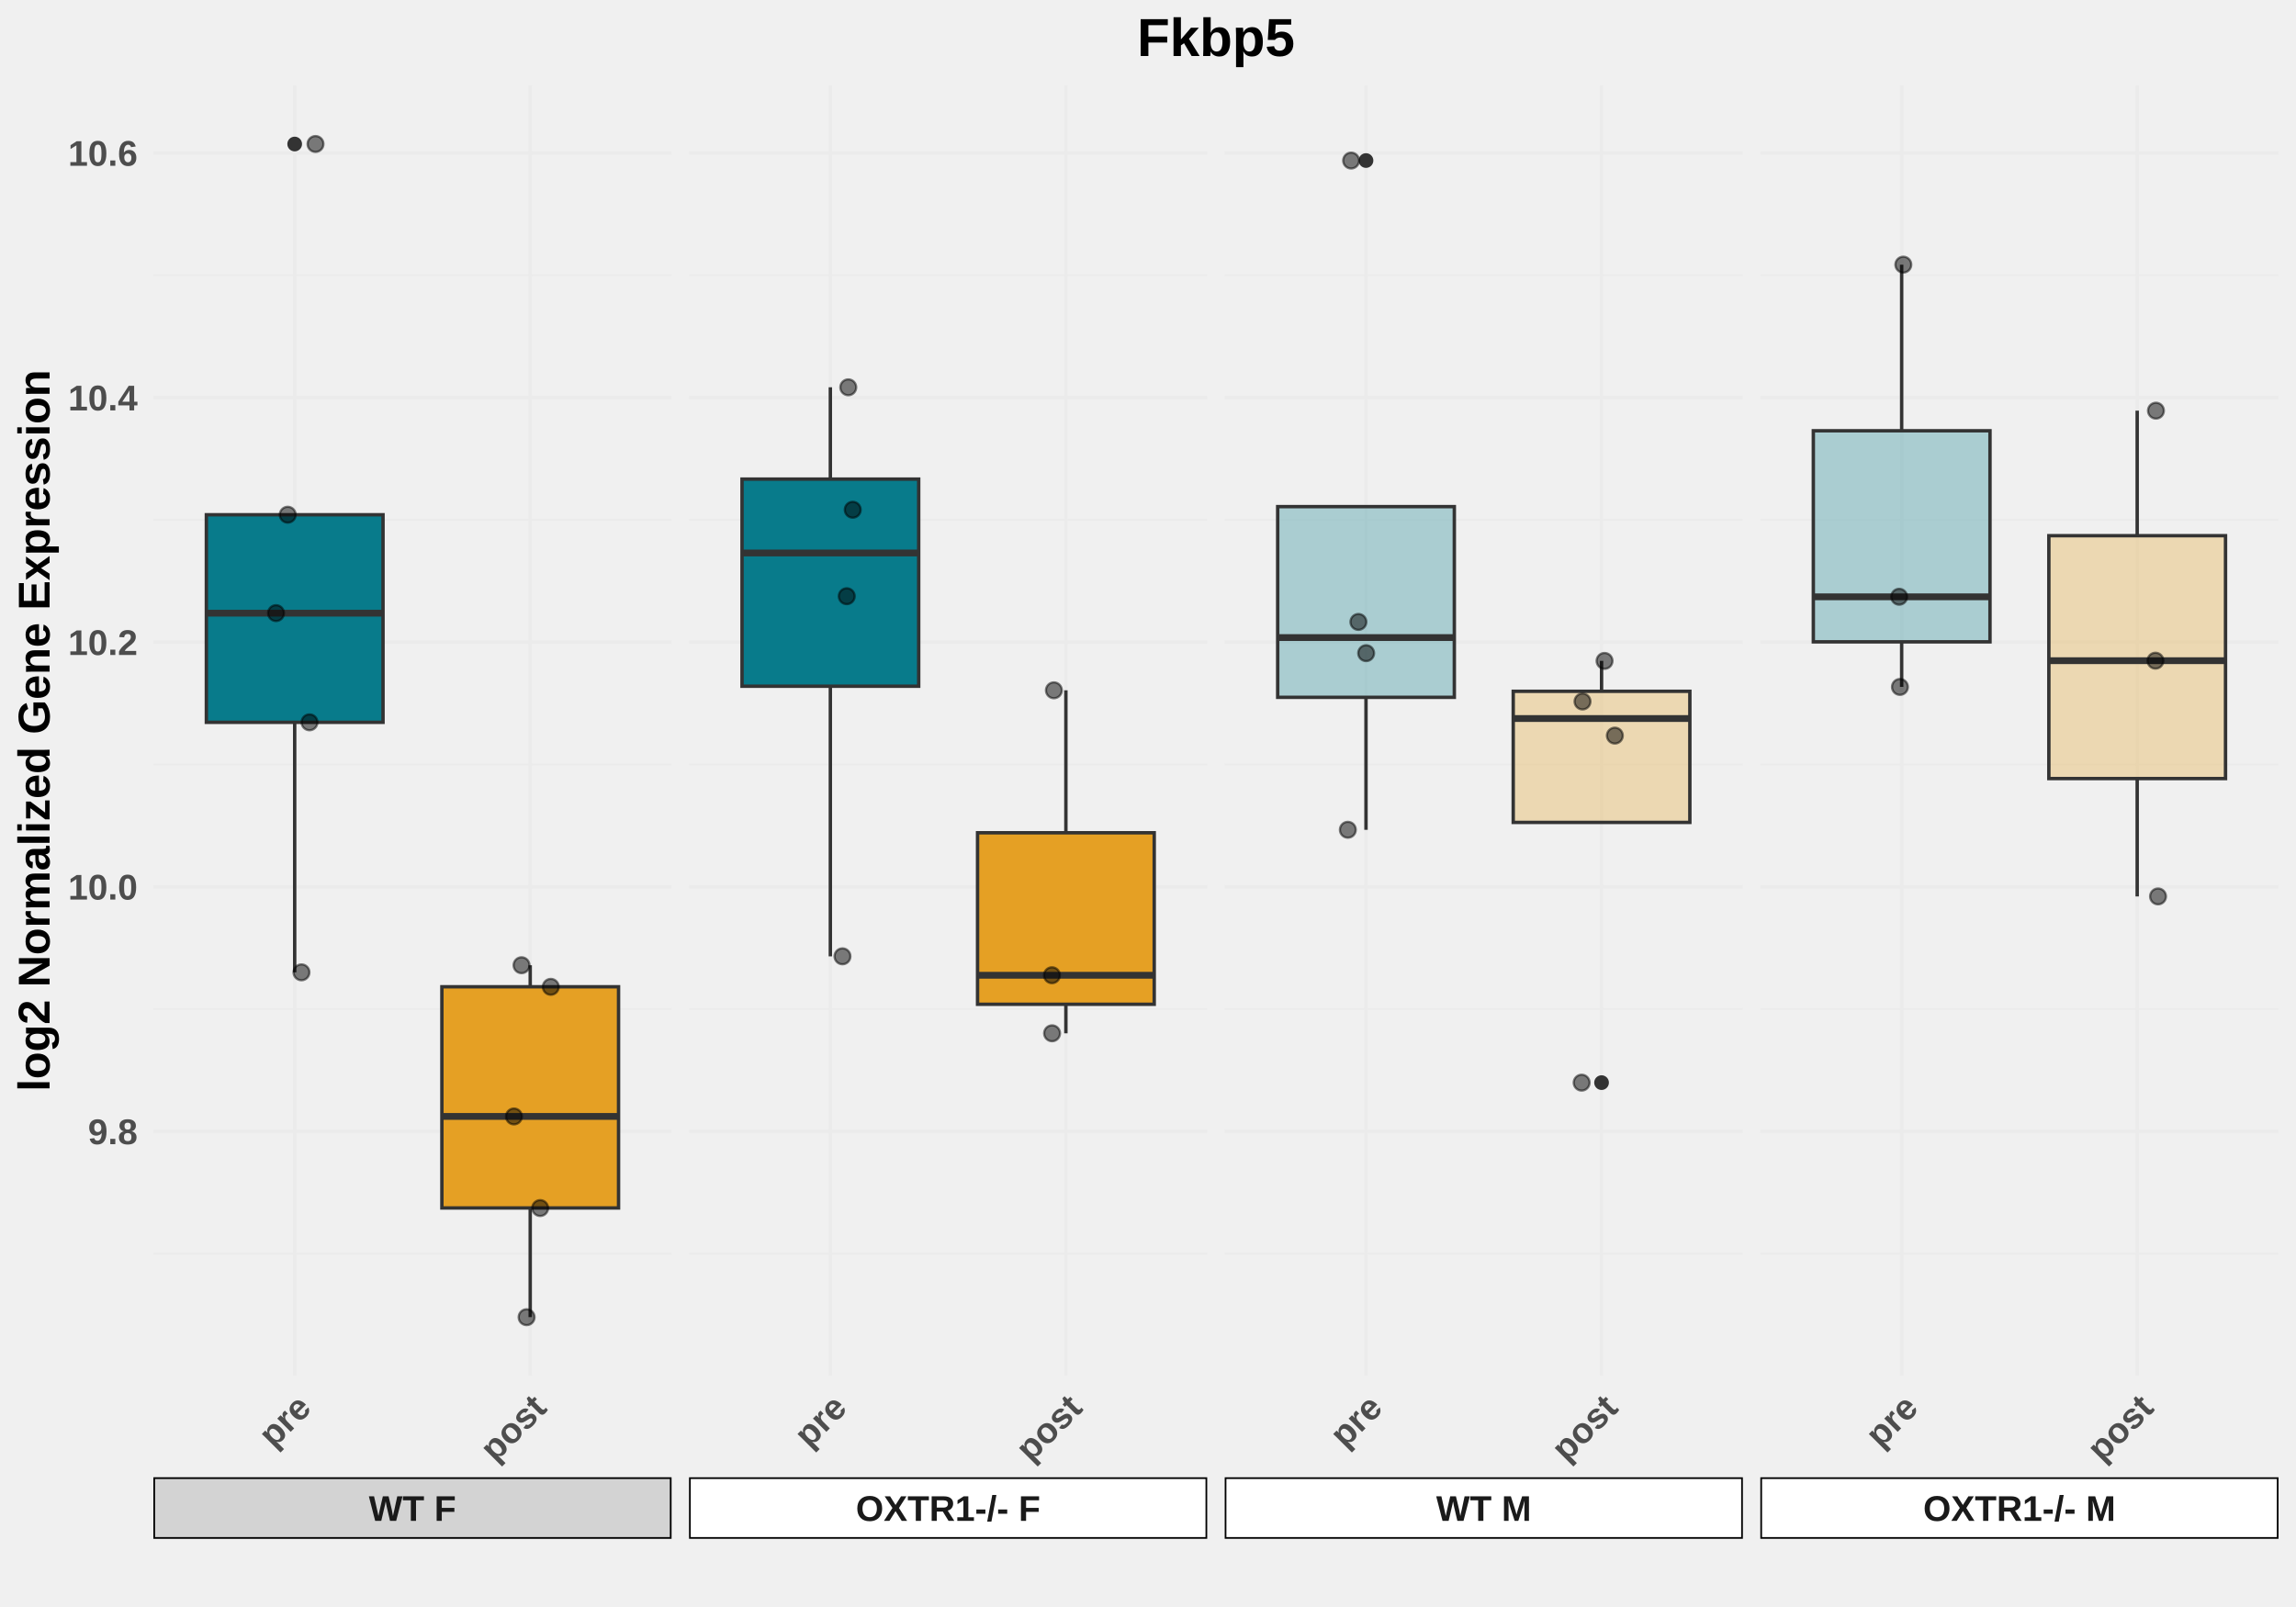
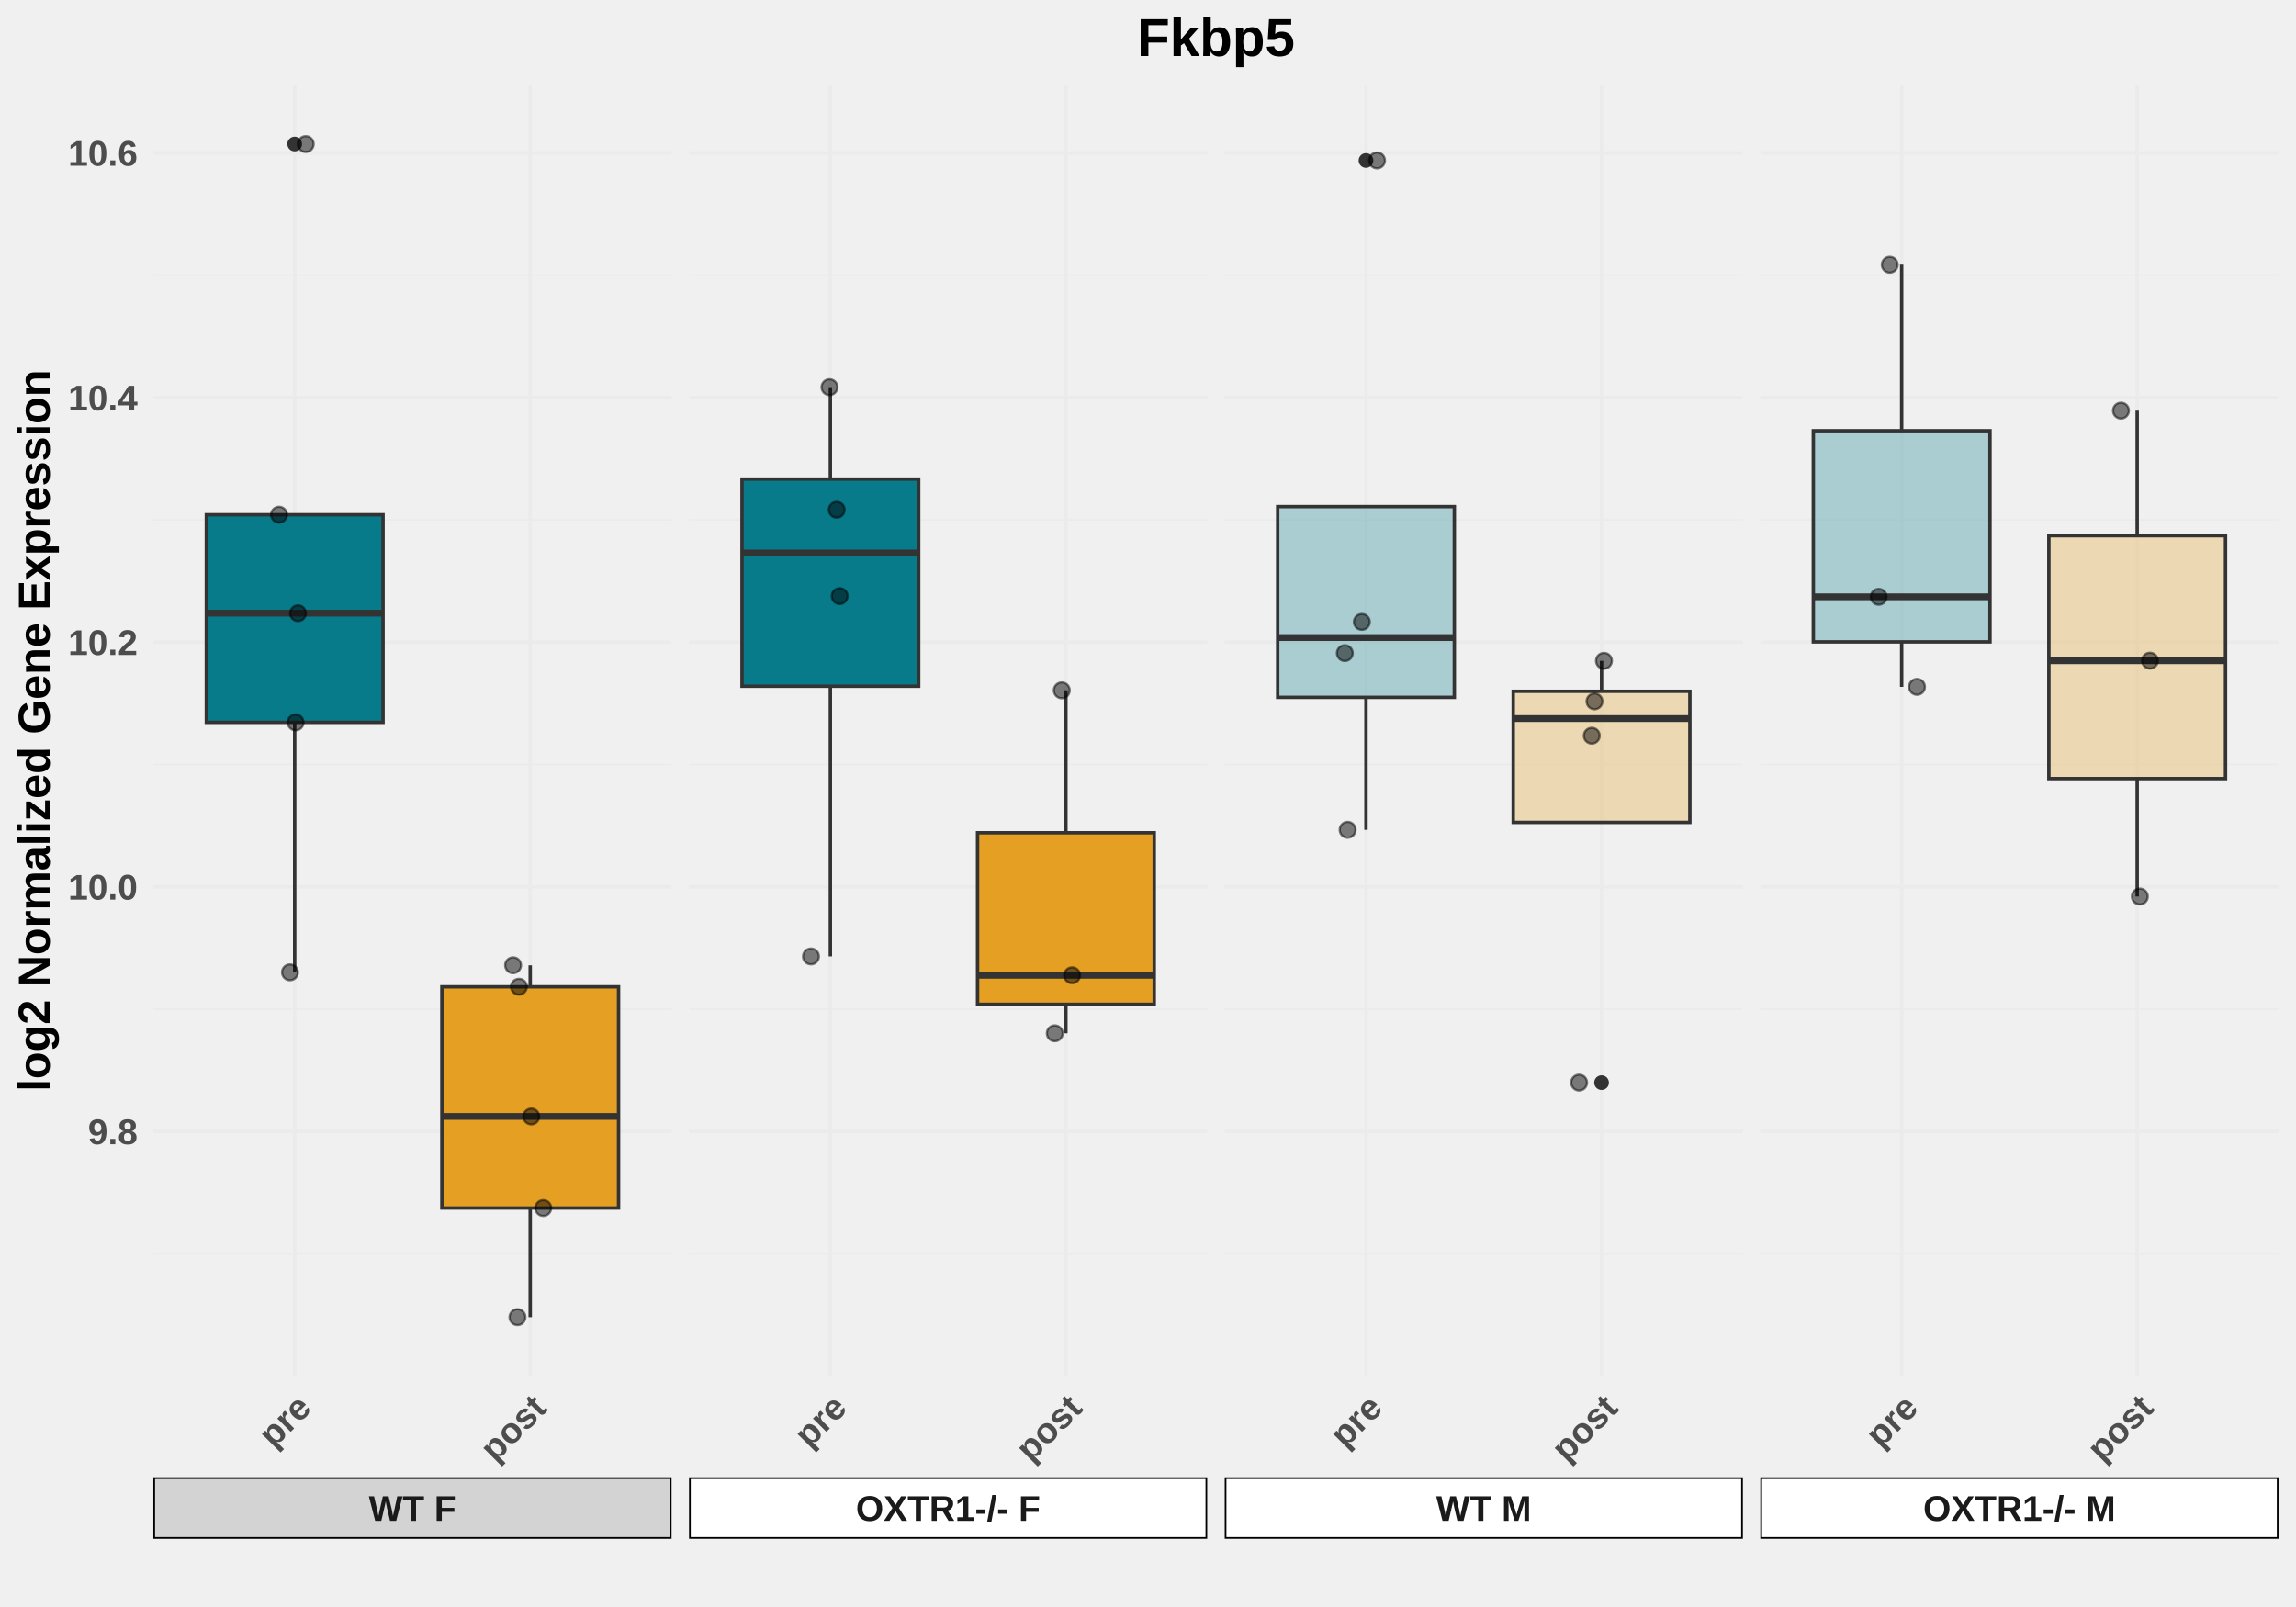
<svg xmlns="http://www.w3.org/2000/svg" class="svglite" width="720.00pt" height="504.00pt" viewBox="0 0 720.00 504.00">
  <defs>
    <style type="text/css">
    .svglite line, .svglite polyline, .svglite polygon, .svglite path, .svglite rect, .svglite circle {
      fill: none;
      stroke: #000000;
      stroke-linecap: round;
      stroke-linejoin: round;
      stroke-miterlimit: 10.00;
    }
    .svglite text {
      white-space: pre;
    }
  </style>
  </defs>
  <rect width="100%" height="100%" style="stroke: none; fill: none;" />
  <defs>
    <clipPath id="cpMC4wMHw3MjAuMDB8MC4wMHw1MDQuMDA=">
      <rect x="0.00" y="0.00" width="720.00" height="504.00" />
    </clipPath>
  </defs>
  <g clip-path="url(#cpMC4wMHw3MjAuMDB8MC4wMHw1MDQuMDA=)">
</g>
  <defs>
    <clipPath id="cpNDguMDl8MjEwLjU5fDI2Ljc2fDQzMS41MA==">
      <rect x="48.09" y="26.76" width="162.50" height="404.74" />
    </clipPath>
  </defs>
  <g clip-path="url(#cpNDguMDl8MjEwLjU5fDI2Ljc2fDQzMS41MA==)">
-     <polyline points="48.09,393.18 210.59,393.18 " style="stroke-width: 0.53; stroke: #EBEBEB; stroke-linecap: butt;" />
-     <polyline points="48.09,316.46 210.59,316.46 " style="stroke-width: 0.53; stroke: #EBEBEB; stroke-linecap: butt;" />
-     <polyline points="48.09,239.75 210.59,239.75 " style="stroke-width: 0.53; stroke: #EBEBEB; stroke-linecap: butt;" />
+     <polyline points="48.09,393.20 210.59,393.20 " style="stroke-width: 0.53; stroke: #EBEBEB; stroke-linecap: butt;" />
+     <polyline points="48.09,316.48 210.59,316.48 " style="stroke-width: 0.53; stroke: #EBEBEB; stroke-linecap: butt;" />
+     <polyline points="48.09,239.76 210.59,239.76 " style="stroke-width: 0.53; stroke: #EBEBEB; stroke-linecap: butt;" />
    <polyline points="48.09,163.04 210.59,163.04 " style="stroke-width: 0.53; stroke: #EBEBEB; stroke-linecap: butt;" />
-     <polyline points="48.09,86.33 210.59,86.33 " style="stroke-width: 0.53; stroke: #EBEBEB; stroke-linecap: butt;" />
-     <polyline points="48.09,354.82 210.59,354.82 " style="stroke-width: 1.07; stroke: #EBEBEB; stroke-linecap: butt;" />
-     <polyline points="48.09,278.11 210.59,278.11 " style="stroke-width: 1.07; stroke: #EBEBEB; stroke-linecap: butt;" />
-     <polyline points="48.09,201.39 210.59,201.39 " style="stroke-width: 1.07; stroke: #EBEBEB; stroke-linecap: butt;" />
+     <polyline points="48.09,86.32 210.59,86.32 " style="stroke-width: 0.53; stroke: #EBEBEB; stroke-linecap: butt;" />
+     <polyline points="48.09,354.84 210.59,354.84 " style="stroke-width: 1.07; stroke: #EBEBEB; stroke-linecap: butt;" />
+     <polyline points="48.09,278.12 210.59,278.12 " style="stroke-width: 1.07; stroke: #EBEBEB; stroke-linecap: butt;" />
+     <polyline points="48.09,201.40 210.59,201.40 " style="stroke-width: 1.07; stroke: #EBEBEB; stroke-linecap: butt;" />
    <polyline points="48.09,124.68 210.59,124.68 " style="stroke-width: 1.07; stroke: #EBEBEB; stroke-linecap: butt;" />
-     <polyline points="48.09,47.97 210.59,47.97 " style="stroke-width: 1.07; stroke: #EBEBEB; stroke-linecap: butt;" />
+     <polyline points="48.09,47.96 210.59,47.96 " style="stroke-width: 1.07; stroke: #EBEBEB; stroke-linecap: butt;" />
    <polyline points="92.41,431.50 92.41,26.76 " style="stroke-width: 1.07; stroke: #EBEBEB; stroke-linecap: butt;" />
    <polyline points="166.27,431.50 166.27,26.76 " style="stroke-width: 1.07; stroke: #EBEBEB; stroke-linecap: butt;" />
-     <circle cx="92.41" cy="45.17" r="1.95" style="stroke-width: 0.71; stroke: #333333; fill: #333333;" />
+     <circle cx="92.41" cy="45.16" r="1.95" style="stroke-width: 0.71; stroke: #333333; fill: #333333;" />
    <line x1="92.41" y1="161.44" x2="92.41" y2="161.44" style="stroke-width: 1.07; stroke: #333333; stroke-linecap: butt;" />
-     <line x1="92.41" y1="226.54" x2="92.41" y2="304.95" style="stroke-width: 1.07; stroke: #333333; stroke-linecap: butt;" />
-     <polygon points="64.71,161.44 64.71,226.54 120.11,226.54 120.11,161.44 64.71,161.44 " style="stroke-width: 1.07; stroke: #333333; stroke-linecap: butt; stroke-linejoin: miter; fill: #087B8B;" />
+     <line x1="92.41" y1="226.55" x2="92.41" y2="304.96" style="stroke-width: 1.07; stroke: #333333; stroke-linecap: butt;" />
+     <polygon points="64.71,161.44 64.71,226.55 120.11,226.55 120.11,161.44 64.71,161.44 " style="stroke-width: 1.07; stroke: #333333; stroke-linecap: butt; stroke-linejoin: miter; fill: #087B8B;" />
    <line x1="64.71" y1="192.31" x2="120.11" y2="192.31" style="stroke-width: 2.13; stroke: #333333; stroke-linecap: butt; stroke-linejoin: miter;" />
-     <line x1="166.27" y1="309.48" x2="166.27" y2="302.73" style="stroke-width: 1.07; stroke: #333333; stroke-linecap: butt;" />
-     <line x1="166.27" y1="378.85" x2="166.27" y2="413.09" style="stroke-width: 1.07; stroke: #333333; stroke-linecap: butt;" />
-     <polygon points="138.57,309.48 138.57,378.85 193.97,378.85 193.97,309.48 138.57,309.48 " style="stroke-width: 1.07; stroke: #333333; stroke-linecap: butt; stroke-linejoin: miter; fill: #E5A024;" />
-     <line x1="138.57" y1="350.14" x2="193.97" y2="350.14" style="stroke-width: 2.13; stroke: #333333; stroke-linecap: butt; stroke-linejoin: miter;" />
-     <circle cx="94.54" cy="304.95" r="2.49" style="stroke-width: 0.71; stroke: #000000; stroke-opacity: 0.50; fill: #000000; fill-opacity: 0.50;" />
-     <circle cx="90.23" cy="161.43" r="2.49" style="stroke-width: 0.71; stroke: #000000; stroke-opacity: 0.50; fill: #000000; fill-opacity: 0.50;" />
-     <circle cx="97.06" cy="226.54" r="2.49" style="stroke-width: 0.71; stroke: #000000; stroke-opacity: 0.50; fill: #000000; fill-opacity: 0.50;" />
-     <circle cx="169.39" cy="378.88" r="2.49" style="stroke-width: 0.71; stroke: #000000; stroke-opacity: 0.50; fill: #000000; fill-opacity: 0.50;" />
-     <circle cx="172.72" cy="309.50" r="2.49" style="stroke-width: 0.71; stroke: #000000; stroke-opacity: 0.50; fill: #000000; fill-opacity: 0.50;" />
-     <circle cx="165.14" cy="413.11" r="2.49" style="stroke-width: 0.71; stroke: #000000; stroke-opacity: 0.50; fill: #000000; fill-opacity: 0.50;" />
-     <circle cx="86.56" cy="192.29" r="2.49" style="stroke-width: 0.71; stroke: #000000; stroke-opacity: 0.50; fill: #000000; fill-opacity: 0.50;" />
-     <circle cx="98.94" cy="45.16" r="2.49" style="stroke-width: 0.71; stroke: #000000; stroke-opacity: 0.50; fill: #000000; fill-opacity: 0.50;" />
-     <circle cx="163.55" cy="302.72" r="2.49" style="stroke-width: 0.71; stroke: #000000; stroke-opacity: 0.50; fill: #000000; fill-opacity: 0.50;" />
-     <circle cx="161.17" cy="350.15" r="2.49" style="stroke-width: 0.71; stroke: #000000; stroke-opacity: 0.50; fill: #000000; fill-opacity: 0.50;" />
+     <line x1="166.27" y1="309.49" x2="166.27" y2="302.74" style="stroke-width: 1.07; stroke: #333333; stroke-linecap: butt;" />
+     <line x1="166.27" y1="378.87" x2="166.27" y2="413.11" style="stroke-width: 1.07; stroke: #333333; stroke-linecap: butt;" />
+     <polygon points="138.57,309.49 138.57,378.87 193.97,378.87 193.97,309.49 138.57,309.49 " style="stroke-width: 1.07; stroke: #333333; stroke-linecap: butt; stroke-linejoin: miter; fill: #E5A024;" />
+     <line x1="138.57" y1="350.15" x2="193.97" y2="350.15" style="stroke-width: 2.13; stroke: #333333; stroke-linecap: butt; stroke-linejoin: miter;" />
+     <circle cx="90.93" cy="304.95" r="2.49" style="stroke-width: 0.71; stroke: #000000; stroke-opacity: 0.50; fill: #000000; fill-opacity: 0.50;" />
+     <circle cx="87.50" cy="161.42" r="2.49" style="stroke-width: 0.71; stroke: #000000; stroke-opacity: 0.50; fill: #000000; fill-opacity: 0.50;" />
+     <circle cx="92.70" cy="226.56" r="2.49" style="stroke-width: 0.71; stroke: #000000; stroke-opacity: 0.50; fill: #000000; fill-opacity: 0.50;" />
+     <circle cx="170.36" cy="378.87" r="2.49" style="stroke-width: 0.71; stroke: #000000; stroke-opacity: 0.50; fill: #000000; fill-opacity: 0.50;" />
+     <circle cx="162.73" cy="309.47" r="2.49" style="stroke-width: 0.71; stroke: #000000; stroke-opacity: 0.50; fill: #000000; fill-opacity: 0.50;" />
+     <circle cx="162.27" cy="413.10" r="2.49" style="stroke-width: 0.71; stroke: #000000; stroke-opacity: 0.50; fill: #000000; fill-opacity: 0.50;" />
+     <circle cx="93.45" cy="192.32" r="2.49" style="stroke-width: 0.71; stroke: #000000; stroke-opacity: 0.50; fill: #000000; fill-opacity: 0.50;" />
+     <circle cx="95.87" cy="45.18" r="2.49" style="stroke-width: 0.71; stroke: #000000; stroke-opacity: 0.50; fill: #000000; fill-opacity: 0.50;" />
+     <circle cx="160.90" cy="302.73" r="2.49" style="stroke-width: 0.71; stroke: #000000; stroke-opacity: 0.50; fill: #000000; fill-opacity: 0.50;" />
+     <circle cx="166.60" cy="350.17" r="2.49" style="stroke-width: 0.71; stroke: #000000; stroke-opacity: 0.50; fill: #000000; fill-opacity: 0.50;" />
  </g>
  <g clip-path="url(#cpMC4wMHw3MjAuMDB8MC4wMHw1MDQuMDA=)">
</g>
  <defs>
    <clipPath id="cpMjE2LjA3fDM3OC41N3wyNi43Nnw0MzEuNTA=">
      <rect x="216.07" y="26.76" width="162.50" height="404.74" />
    </clipPath>
  </defs>
  <g clip-path="url(#cpMjE2LjA3fDM3OC41N3wyNi43Nnw0MzEuNTA=)">
-     <polyline points="216.07,393.18 378.57,393.18 " style="stroke-width: 0.53; stroke: #EBEBEB; stroke-linecap: butt;" />
-     <polyline points="216.07,316.46 378.57,316.46 " style="stroke-width: 0.53; stroke: #EBEBEB; stroke-linecap: butt;" />
-     <polyline points="216.07,239.75 378.57,239.75 " style="stroke-width: 0.53; stroke: #EBEBEB; stroke-linecap: butt;" />
+     <polyline points="216.07,393.20 378.57,393.20 " style="stroke-width: 0.53; stroke: #EBEBEB; stroke-linecap: butt;" />
+     <polyline points="216.07,316.48 378.57,316.48 " style="stroke-width: 0.53; stroke: #EBEBEB; stroke-linecap: butt;" />
+     <polyline points="216.07,239.76 378.57,239.76 " style="stroke-width: 0.53; stroke: #EBEBEB; stroke-linecap: butt;" />
    <polyline points="216.07,163.04 378.57,163.04 " style="stroke-width: 0.53; stroke: #EBEBEB; stroke-linecap: butt;" />
-     <polyline points="216.07,86.33 378.57,86.33 " style="stroke-width: 0.53; stroke: #EBEBEB; stroke-linecap: butt;" />
-     <polyline points="216.07,354.82 378.57,354.82 " style="stroke-width: 1.07; stroke: #EBEBEB; stroke-linecap: butt;" />
-     <polyline points="216.07,278.11 378.57,278.11 " style="stroke-width: 1.07; stroke: #EBEBEB; stroke-linecap: butt;" />
-     <polyline points="216.07,201.39 378.57,201.39 " style="stroke-width: 1.07; stroke: #EBEBEB; stroke-linecap: butt;" />
+     <polyline points="216.07,86.32 378.57,86.32 " style="stroke-width: 0.53; stroke: #EBEBEB; stroke-linecap: butt;" />
+     <polyline points="216.07,354.84 378.57,354.84 " style="stroke-width: 1.07; stroke: #EBEBEB; stroke-linecap: butt;" />
+     <polyline points="216.07,278.12 378.57,278.12 " style="stroke-width: 1.07; stroke: #EBEBEB; stroke-linecap: butt;" />
+     <polyline points="216.07,201.40 378.57,201.40 " style="stroke-width: 1.07; stroke: #EBEBEB; stroke-linecap: butt;" />
    <polyline points="216.07,124.68 378.57,124.68 " style="stroke-width: 1.07; stroke: #EBEBEB; stroke-linecap: butt;" />
-     <polyline points="216.07,47.97 378.57,47.97 " style="stroke-width: 1.07; stroke: #EBEBEB; stroke-linecap: butt;" />
+     <polyline points="216.07,47.96 378.57,47.96 " style="stroke-width: 1.07; stroke: #EBEBEB; stroke-linecap: butt;" />
    <polyline points="260.39,431.50 260.39,26.76 " style="stroke-width: 1.07; stroke: #EBEBEB; stroke-linecap: butt;" />
    <polyline points="334.25,431.50 334.25,26.76 " style="stroke-width: 1.07; stroke: #EBEBEB; stroke-linecap: butt;" />
-     <line x1="260.39" y1="150.26" x2="260.39" y2="121.45" style="stroke-width: 1.07; stroke: #333333; stroke-linecap: butt;" />
-     <line x1="260.39" y1="215.22" x2="260.39" y2="299.94" style="stroke-width: 1.07; stroke: #333333; stroke-linecap: butt;" />
+     <line x1="260.39" y1="150.26" x2="260.39" y2="121.44" style="stroke-width: 1.07; stroke: #333333; stroke-linecap: butt;" />
+     <line x1="260.39" y1="215.22" x2="260.39" y2="299.95" style="stroke-width: 1.07; stroke: #333333; stroke-linecap: butt;" />
    <polygon points="232.69,150.26 232.69,215.22 288.09,215.22 288.09,150.26 232.69,150.26 " style="stroke-width: 1.07; stroke: #333333; stroke-linecap: butt; stroke-linejoin: miter; fill: #087B8B;" />
-     <line x1="232.69" y1="173.43" x2="288.09" y2="173.43" style="stroke-width: 2.13; stroke: #333333; stroke-linecap: butt; stroke-linejoin: miter;" />
+     <line x1="232.69" y1="173.42" x2="288.09" y2="173.42" style="stroke-width: 2.13; stroke: #333333; stroke-linecap: butt; stroke-linejoin: miter;" />
    <line x1="334.25" y1="261.18" x2="334.25" y2="216.49" style="stroke-width: 1.07; stroke: #333333; stroke-linecap: butt;" />
-     <line x1="334.25" y1="314.97" x2="334.25" y2="324.07" style="stroke-width: 1.07; stroke: #333333; stroke-linecap: butt;" />
-     <polygon points="306.55,261.18 306.55,314.97 361.95,314.97 361.95,261.18 306.55,261.18 " style="stroke-width: 1.07; stroke: #333333; stroke-linecap: butt; stroke-linejoin: miter; fill: #E5A024;" />
-     <line x1="306.55" y1="305.87" x2="361.95" y2="305.87" style="stroke-width: 2.13; stroke: #333333; stroke-linecap: butt; stroke-linejoin: miter;" />
-     <circle cx="267.41" cy="159.87" r="2.49" style="stroke-width: 0.71; stroke: #000000; stroke-opacity: 0.50; fill: #000000; fill-opacity: 0.50;" />
-     <circle cx="264.19" cy="299.93" r="2.49" style="stroke-width: 0.71; stroke: #000000; stroke-opacity: 0.50; fill: #000000; fill-opacity: 0.50;" />
-     <circle cx="266.01" cy="121.47" r="2.49" style="stroke-width: 0.71; stroke: #000000; stroke-opacity: 0.50; fill: #000000; fill-opacity: 0.50;" />
-     <circle cx="329.88" cy="305.86" r="2.49" style="stroke-width: 0.71; stroke: #000000; stroke-opacity: 0.50; fill: #000000; fill-opacity: 0.50;" />
-     <circle cx="329.92" cy="324.07" r="2.49" style="stroke-width: 0.71; stroke: #000000; stroke-opacity: 0.50; fill: #000000; fill-opacity: 0.50;" />
-     <circle cx="330.49" cy="216.50" r="2.49" style="stroke-width: 0.71; stroke: #000000; stroke-opacity: 0.50; fill: #000000; fill-opacity: 0.50;" />
-     <circle cx="265.53" cy="186.99" r="2.49" style="stroke-width: 0.71; stroke: #000000; stroke-opacity: 0.50; fill: #000000; fill-opacity: 0.50;" />
+     <line x1="334.25" y1="314.98" x2="334.25" y2="324.08" style="stroke-width: 1.07; stroke: #333333; stroke-linecap: butt;" />
+     <polygon points="306.55,261.18 306.55,314.98 361.95,314.98 361.95,261.18 306.55,261.18 " style="stroke-width: 1.07; stroke: #333333; stroke-linecap: butt; stroke-linejoin: miter; fill: #E5A024;" />
+     <line x1="306.55" y1="305.88" x2="361.95" y2="305.88" style="stroke-width: 2.13; stroke: #333333; stroke-linecap: butt; stroke-linejoin: miter;" />
+     <circle cx="262.39" cy="159.87" r="2.49" style="stroke-width: 0.71; stroke: #000000; stroke-opacity: 0.50; fill: #000000; fill-opacity: 0.50;" />
+     <circle cx="254.31" cy="299.96" r="2.49" style="stroke-width: 0.71; stroke: #000000; stroke-opacity: 0.50; fill: #000000; fill-opacity: 0.50;" />
+     <circle cx="260.12" cy="121.43" r="2.49" style="stroke-width: 0.71; stroke: #000000; stroke-opacity: 0.50; fill: #000000; fill-opacity: 0.50;" />
+     <circle cx="336.19" cy="305.87" r="2.49" style="stroke-width: 0.71; stroke: #000000; stroke-opacity: 0.50; fill: #000000; fill-opacity: 0.50;" />
+     <circle cx="330.77" cy="324.08" r="2.49" style="stroke-width: 0.71; stroke: #000000; stroke-opacity: 0.50; fill: #000000; fill-opacity: 0.50;" />
+     <circle cx="332.96" cy="216.51" r="2.49" style="stroke-width: 0.71; stroke: #000000; stroke-opacity: 0.50; fill: #000000; fill-opacity: 0.50;" />
+     <circle cx="263.31" cy="186.96" r="2.49" style="stroke-width: 0.71; stroke: #000000; stroke-opacity: 0.50; fill: #000000; fill-opacity: 0.50;" />
  </g>
  <g clip-path="url(#cpMC4wMHw3MjAuMDB8MC4wMHw1MDQuMDA=)">
</g>
  <defs>
    <clipPath id="cpMzg0LjA1fDU0Ni41NHwyNi43Nnw0MzEuNTA=">
      <rect x="384.05" y="26.76" width="162.50" height="404.74" />
    </clipPath>
  </defs>
  <g clip-path="url(#cpMzg0LjA1fDU0Ni41NHwyNi43Nnw0MzEuNTA=)">
-     <polyline points="384.05,393.18 546.54,393.18 " style="stroke-width: 0.53; stroke: #EBEBEB; stroke-linecap: butt;" />
-     <polyline points="384.05,316.46 546.54,316.46 " style="stroke-width: 0.53; stroke: #EBEBEB; stroke-linecap: butt;" />
-     <polyline points="384.05,239.75 546.54,239.75 " style="stroke-width: 0.53; stroke: #EBEBEB; stroke-linecap: butt;" />
+     <polyline points="384.05,393.20 546.54,393.20 " style="stroke-width: 0.53; stroke: #EBEBEB; stroke-linecap: butt;" />
+     <polyline points="384.05,316.48 546.54,316.48 " style="stroke-width: 0.53; stroke: #EBEBEB; stroke-linecap: butt;" />
+     <polyline points="384.05,239.76 546.54,239.76 " style="stroke-width: 0.53; stroke: #EBEBEB; stroke-linecap: butt;" />
    <polyline points="384.05,163.04 546.54,163.04 " style="stroke-width: 0.53; stroke: #EBEBEB; stroke-linecap: butt;" />
-     <polyline points="384.05,86.33 546.54,86.33 " style="stroke-width: 0.53; stroke: #EBEBEB; stroke-linecap: butt;" />
-     <polyline points="384.05,354.82 546.54,354.82 " style="stroke-width: 1.07; stroke: #EBEBEB; stroke-linecap: butt;" />
-     <polyline points="384.05,278.11 546.54,278.11 " style="stroke-width: 1.07; stroke: #EBEBEB; stroke-linecap: butt;" />
-     <polyline points="384.05,201.39 546.54,201.39 " style="stroke-width: 1.07; stroke: #EBEBEB; stroke-linecap: butt;" />
+     <polyline points="384.05,86.32 546.54,86.32 " style="stroke-width: 0.53; stroke: #EBEBEB; stroke-linecap: butt;" />
+     <polyline points="384.05,354.84 546.54,354.84 " style="stroke-width: 1.07; stroke: #EBEBEB; stroke-linecap: butt;" />
+     <polyline points="384.05,278.12 546.54,278.12 " style="stroke-width: 1.07; stroke: #EBEBEB; stroke-linecap: butt;" />
+     <polyline points="384.05,201.40 546.54,201.40 " style="stroke-width: 1.07; stroke: #EBEBEB; stroke-linecap: butt;" />
    <polyline points="384.05,124.68 546.54,124.68 " style="stroke-width: 1.07; stroke: #EBEBEB; stroke-linecap: butt;" />
-     <polyline points="384.05,47.97 546.54,47.97 " style="stroke-width: 1.07; stroke: #EBEBEB; stroke-linecap: butt;" />
+     <polyline points="384.05,47.96 546.54,47.96 " style="stroke-width: 1.07; stroke: #EBEBEB; stroke-linecap: butt;" />
    <polyline points="428.36,431.50 428.36,26.76 " style="stroke-width: 1.07; stroke: #EBEBEB; stroke-linecap: butt;" />
    <polyline points="502.23,431.50 502.23,26.76 " style="stroke-width: 1.07; stroke: #EBEBEB; stroke-linecap: butt;" />
-     <circle cx="428.36" cy="50.35" r="1.95" style="stroke-width: 0.71; stroke: #333333; fill: #333333;" />
-     <line x1="428.36" y1="158.89" x2="428.36" y2="158.89" style="stroke-width: 1.07; stroke: #333333; stroke-linecap: butt;" />
-     <line x1="428.36" y1="218.70" x2="428.36" y2="260.25" style="stroke-width: 1.07; stroke: #333333; stroke-linecap: butt;" />
-     <polygon points="400.67,158.89 400.67,218.70 456.06,218.70 456.06,158.89 400.67,158.89 " style="stroke-width: 1.07; stroke: #333333; stroke-linecap: butt; stroke-linejoin: miter; fill: #087B8B; fill-opacity: 0.30;" />
+     <circle cx="428.36" cy="50.33" r="1.95" style="stroke-width: 0.71; stroke: #333333; fill: #333333;" />
+     <line x1="428.36" y1="158.88" x2="428.36" y2="158.88" style="stroke-width: 1.07; stroke: #333333; stroke-linecap: butt;" />
+     <line x1="428.36" y1="218.71" x2="428.36" y2="260.26" style="stroke-width: 1.07; stroke: #333333; stroke-linecap: butt;" />
+     <polygon points="400.67,158.88 400.67,218.71 456.06,218.71 456.06,158.88 400.67,158.88 " style="stroke-width: 1.07; stroke: #333333; stroke-linecap: butt; stroke-linejoin: miter; fill: #087B8B; fill-opacity: 0.30;" />
    <line x1="400.67" y1="199.96" x2="456.06" y2="199.96" style="stroke-width: 2.13; stroke: #333333; stroke-linecap: butt; stroke-linejoin: miter;" />
-     <circle cx="502.23" cy="339.54" r="1.95" style="stroke-width: 0.71; stroke: #333333; fill: #333333;" />
+     <circle cx="502.23" cy="339.56" r="1.95" style="stroke-width: 0.71; stroke: #333333; fill: #333333;" />
    <line x1="502.23" y1="216.81" x2="502.23" y2="207.27" style="stroke-width: 1.07; stroke: #333333; stroke-linecap: butt;" />
    <line x1="502.23" y1="257.93" x2="502.23" y2="257.93" style="stroke-width: 1.07; stroke: #333333; stroke-linecap: butt;" />
    <polygon points="474.53,216.81 474.53,257.93 529.92,257.93 529.92,216.81 474.53,216.81 " style="stroke-width: 1.07; stroke: #333333; stroke-linecap: butt; stroke-linejoin: miter; fill: #E5A024; fill-opacity: 0.30;" />
-     <line x1="474.53" y1="225.35" x2="529.92" y2="225.35" style="stroke-width: 2.13; stroke: #333333; stroke-linecap: butt; stroke-linejoin: miter;" />
-     <circle cx="422.67" cy="260.24" r="2.49" style="stroke-width: 0.71; stroke: #000000; stroke-opacity: 0.50; fill: #000000; fill-opacity: 0.50;" />
-     <circle cx="423.70" cy="50.36" r="2.49" style="stroke-width: 0.71; stroke: #000000; stroke-opacity: 0.50; fill: #000000; fill-opacity: 0.50;" />
-     <circle cx="425.98" cy="195.05" r="2.49" style="stroke-width: 0.71; stroke: #000000; stroke-opacity: 0.50; fill: #000000; fill-opacity: 0.50;" />
-     <circle cx="503.17" cy="207.28" r="2.49" style="stroke-width: 0.71; stroke: #000000; stroke-opacity: 0.50; fill: #000000; fill-opacity: 0.50;" />
-     <circle cx="495.99" cy="339.55" r="2.49" style="stroke-width: 0.71; stroke: #000000; stroke-opacity: 0.50; fill: #000000; fill-opacity: 0.50;" />
-     <circle cx="496.26" cy="220.01" r="2.49" style="stroke-width: 0.71; stroke: #000000; stroke-opacity: 0.50; fill: #000000; fill-opacity: 0.50;" />
-     <circle cx="428.41" cy="204.85" r="2.49" style="stroke-width: 0.71; stroke: #000000; stroke-opacity: 0.50; fill: #000000; fill-opacity: 0.50;" />
-     <circle cx="506.40" cy="230.71" r="2.49" style="stroke-width: 0.71; stroke: #000000; stroke-opacity: 0.50; fill: #000000; fill-opacity: 0.50;" />
+     <line x1="474.53" y1="225.36" x2="529.92" y2="225.36" style="stroke-width: 2.13; stroke: #333333; stroke-linecap: butt; stroke-linejoin: miter;" />
+     <circle cx="422.60" cy="260.25" r="2.49" style="stroke-width: 0.71; stroke: #000000; stroke-opacity: 0.50; fill: #000000; fill-opacity: 0.50;" />
+     <circle cx="431.82" cy="50.32" r="2.49" style="stroke-width: 0.71; stroke: #000000; stroke-opacity: 0.50; fill: #000000; fill-opacity: 0.50;" />
+     <circle cx="427.06" cy="195.05" r="2.49" style="stroke-width: 0.71; stroke: #000000; stroke-opacity: 0.50; fill: #000000; fill-opacity: 0.50;" />
+     <circle cx="502.98" cy="207.26" r="2.49" style="stroke-width: 0.71; stroke: #000000; stroke-opacity: 0.50; fill: #000000; fill-opacity: 0.50;" />
+     <circle cx="495.19" cy="339.55" r="2.49" style="stroke-width: 0.71; stroke: #000000; stroke-opacity: 0.50; fill: #000000; fill-opacity: 0.50;" />
+     <circle cx="500.02" cy="219.97" r="2.49" style="stroke-width: 0.71; stroke: #000000; stroke-opacity: 0.50; fill: #000000; fill-opacity: 0.50;" />
+     <circle cx="421.72" cy="204.84" r="2.49" style="stroke-width: 0.71; stroke: #000000; stroke-opacity: 0.50; fill: #000000; fill-opacity: 0.50;" />
+     <circle cx="499.16" cy="230.74" r="2.49" style="stroke-width: 0.71; stroke: #000000; stroke-opacity: 0.50; fill: #000000; fill-opacity: 0.50;" />
  </g>
  <g clip-path="url(#cpMC4wMHw3MjAuMDB8MC4wMHw1MDQuMDA=)">
</g>
  <defs>
    <clipPath id="cpNTUyLjAyfDcxNC41MnwyNi43Nnw0MzEuNTA=">
      <rect x="552.02" y="26.76" width="162.50" height="404.74" />
    </clipPath>
  </defs>
  <g clip-path="url(#cpNTUyLjAyfDcxNC41MnwyNi43Nnw0MzEuNTA=)">
-     <polyline points="552.02,393.18 714.52,393.18 " style="stroke-width: 0.53; stroke: #EBEBEB; stroke-linecap: butt;" />
-     <polyline points="552.02,316.46 714.52,316.46 " style="stroke-width: 0.53; stroke: #EBEBEB; stroke-linecap: butt;" />
-     <polyline points="552.02,239.75 714.52,239.75 " style="stroke-width: 0.53; stroke: #EBEBEB; stroke-linecap: butt;" />
+     <polyline points="552.02,393.20 714.52,393.20 " style="stroke-width: 0.53; stroke: #EBEBEB; stroke-linecap: butt;" />
+     <polyline points="552.02,316.48 714.52,316.48 " style="stroke-width: 0.53; stroke: #EBEBEB; stroke-linecap: butt;" />
+     <polyline points="552.02,239.76 714.52,239.76 " style="stroke-width: 0.53; stroke: #EBEBEB; stroke-linecap: butt;" />
    <polyline points="552.02,163.04 714.52,163.04 " style="stroke-width: 0.53; stroke: #EBEBEB; stroke-linecap: butt;" />
-     <polyline points="552.02,86.33 714.52,86.33 " style="stroke-width: 0.53; stroke: #EBEBEB; stroke-linecap: butt;" />
-     <polyline points="552.02,354.82 714.52,354.82 " style="stroke-width: 1.07; stroke: #EBEBEB; stroke-linecap: butt;" />
-     <polyline points="552.02,278.11 714.52,278.11 " style="stroke-width: 1.07; stroke: #EBEBEB; stroke-linecap: butt;" />
-     <polyline points="552.02,201.39 714.52,201.39 " style="stroke-width: 1.07; stroke: #EBEBEB; stroke-linecap: butt;" />
+     <polyline points="552.02,86.32 714.52,86.32 " style="stroke-width: 0.53; stroke: #EBEBEB; stroke-linecap: butt;" />
+     <polyline points="552.02,354.84 714.52,354.84 " style="stroke-width: 1.07; stroke: #EBEBEB; stroke-linecap: butt;" />
+     <polyline points="552.02,278.12 714.52,278.12 " style="stroke-width: 1.07; stroke: #EBEBEB; stroke-linecap: butt;" />
+     <polyline points="552.02,201.40 714.52,201.40 " style="stroke-width: 1.07; stroke: #EBEBEB; stroke-linecap: butt;" />
    <polyline points="552.02,124.68 714.52,124.68 " style="stroke-width: 1.07; stroke: #EBEBEB; stroke-linecap: butt;" />
-     <polyline points="552.02,47.97 714.52,47.97 " style="stroke-width: 1.07; stroke: #EBEBEB; stroke-linecap: butt;" />
+     <polyline points="552.02,47.96 714.52,47.96 " style="stroke-width: 1.07; stroke: #EBEBEB; stroke-linecap: butt;" />
    <polyline points="596.34,431.50 596.34,26.76 " style="stroke-width: 1.07; stroke: #EBEBEB; stroke-linecap: butt;" />
    <polyline points="670.20,431.50 670.20,26.76 " style="stroke-width: 1.07; stroke: #EBEBEB; stroke-linecap: butt;" />
-     <line x1="596.34" y1="135.10" x2="596.34" y2="83.02" style="stroke-width: 1.07; stroke: #333333; stroke-linecap: butt;" />
-     <line x1="596.34" y1="201.30" x2="596.34" y2="215.43" style="stroke-width: 1.07; stroke: #333333; stroke-linecap: butt;" />
-     <polygon points="568.64,135.10 568.64,201.30 624.04,201.30 624.04,135.10 568.64,135.10 " style="stroke-width: 1.07; stroke: #333333; stroke-linecap: butt; stroke-linejoin: miter; fill: #087B8B; fill-opacity: 0.30;" />
+     <line x1="596.34" y1="135.09" x2="596.34" y2="83.01" style="stroke-width: 1.07; stroke: #333333; stroke-linecap: butt;" />
+     <line x1="596.34" y1="201.31" x2="596.34" y2="215.43" style="stroke-width: 1.07; stroke: #333333; stroke-linecap: butt;" />
+     <polygon points="568.64,135.09 568.64,201.31 624.04,201.31 624.04,135.09 568.64,135.09 " style="stroke-width: 1.07; stroke: #333333; stroke-linecap: butt; stroke-linejoin: miter; fill: #087B8B; fill-opacity: 0.30;" />
    <line x1="568.64" y1="187.18" x2="624.04" y2="187.18" style="stroke-width: 2.13; stroke: #333333; stroke-linecap: butt; stroke-linejoin: miter;" />
    <line x1="670.20" y1="168.01" x2="670.20" y2="128.80" style="stroke-width: 1.07; stroke: #333333; stroke-linecap: butt;" />
-     <line x1="670.20" y1="244.18" x2="670.20" y2="281.15" style="stroke-width: 1.07; stroke: #333333; stroke-linecap: butt;" />
-     <polygon points="642.50,168.01 642.50,244.18 697.90,244.18 697.90,168.01 642.50,168.01 " style="stroke-width: 1.07; stroke: #333333; stroke-linecap: butt; stroke-linejoin: miter; fill: #E5A024; fill-opacity: 0.30;" />
-     <line x1="642.50" y1="207.21" x2="697.90" y2="207.21" style="stroke-width: 2.13; stroke: #333333; stroke-linecap: butt; stroke-linejoin: miter;" />
-     <circle cx="596.86" cy="83.00" r="2.49" style="stroke-width: 0.71; stroke: #000000; stroke-opacity: 0.50; fill: #000000; fill-opacity: 0.50;" />
-     <circle cx="595.56" cy="187.16" r="2.49" style="stroke-width: 0.71; stroke: #000000; stroke-opacity: 0.50; fill: #000000; fill-opacity: 0.50;" />
-     <circle cx="595.80" cy="215.44" r="2.49" style="stroke-width: 0.71; stroke: #000000; stroke-opacity: 0.50; fill: #000000; fill-opacity: 0.50;" />
-     <circle cx="676.08" cy="128.80" r="2.49" style="stroke-width: 0.71; stroke: #000000; stroke-opacity: 0.50; fill: #000000; fill-opacity: 0.50;" />
-     <circle cx="676.74" cy="281.14" r="2.49" style="stroke-width: 0.71; stroke: #000000; stroke-opacity: 0.50; fill: #000000; fill-opacity: 0.50;" />
-     <circle cx="675.93" cy="207.21" r="2.49" style="stroke-width: 0.71; stroke: #000000; stroke-opacity: 0.50; fill: #000000; fill-opacity: 0.50;" />
+     <line x1="670.20" y1="244.19" x2="670.20" y2="281.16" style="stroke-width: 1.07; stroke: #333333; stroke-linecap: butt;" />
+     <polygon points="642.50,168.01 642.50,244.19 697.90,244.19 697.90,168.01 642.50,168.01 " style="stroke-width: 1.07; stroke: #333333; stroke-linecap: butt; stroke-linejoin: miter; fill: #E5A024; fill-opacity: 0.30;" />
+     <line x1="642.50" y1="207.22" x2="697.90" y2="207.22" style="stroke-width: 2.13; stroke: #333333; stroke-linecap: butt; stroke-linejoin: miter;" />
+     <circle cx="592.61" cy="83.03" r="2.49" style="stroke-width: 0.71; stroke: #000000; stroke-opacity: 0.50; fill: #000000; fill-opacity: 0.50;" />
+     <circle cx="589.14" cy="187.18" r="2.49" style="stroke-width: 0.71; stroke: #000000; stroke-opacity: 0.50; fill: #000000; fill-opacity: 0.50;" />
+     <circle cx="601.15" cy="215.42" r="2.49" style="stroke-width: 0.71; stroke: #000000; stroke-opacity: 0.50; fill: #000000; fill-opacity: 0.50;" />
+     <circle cx="665.11" cy="128.79" r="2.49" style="stroke-width: 0.71; stroke: #000000; stroke-opacity: 0.50; fill: #000000; fill-opacity: 0.50;" />
+     <circle cx="671.03" cy="281.17" r="2.49" style="stroke-width: 0.71; stroke: #000000; stroke-opacity: 0.50; fill: #000000; fill-opacity: 0.50;" />
+     <circle cx="674.20" cy="207.20" r="2.49" style="stroke-width: 0.71; stroke: #000000; stroke-opacity: 0.50; fill: #000000; fill-opacity: 0.50;" />
  </g>
  <g clip-path="url(#cpMC4wMHw3MjAuMDB8MC4wMHw1MDQuMDA=)">
</g>
  <defs>
    <clipPath id="cpNDguMDl8MjEwLjU5fDQ2My4zMnw0ODIuNjE=">
      <rect x="48.09" y="463.32" width="162.50" height="19.29" />
    </clipPath>
  </defs>
  <g clip-path="url(#cpNDguMDl8MjEwLjU5fDQ2My4zMnw0ODIuNjE=)">
    <rect x="48.09" y="463.32" width="162.50" height="19.29" style="stroke-width: 1.07; fill: #D3D3D3;" />
    <text x="129.34" y="476.99" text-anchor="middle" style="font-size: 11.20px; font-weight: bold;fill: #1A1A1A; font-family: &quot;Arial&quot;;" textLength="27.34px" lengthAdjust="spacingAndGlyphs">WT F</text>
  </g>
  <g clip-path="url(#cpMC4wMHw3MjAuMDB8MC4wMHw1MDQuMDA=)">
</g>
  <defs>
    <clipPath id="cpMjE2LjA3fDM3OC41N3w0NjMuMzJ8NDgyLjYx">
      <rect x="216.07" y="463.32" width="162.50" height="19.29" />
    </clipPath>
  </defs>
  <g clip-path="url(#cpMjE2LjA3fDM3OC41N3w0NjMuMzJ8NDgyLjYx)">
    <rect x="216.07" y="463.32" width="162.50" height="19.29" style="stroke-width: 1.07; fill: #FFFFFF;" />
    <text x="297.32" y="476.99" text-anchor="middle" style="font-size: 11.20px; font-weight: bold;fill: #1A1A1A; font-family: &quot;Arial&quot;;" textLength="57.82px" lengthAdjust="spacingAndGlyphs">OXTR1-/- F</text>
  </g>
  <g clip-path="url(#cpMC4wMHw3MjAuMDB8MC4wMHw1MDQuMDA=)">
</g>
  <defs>
    <clipPath id="cpMzg0LjA1fDU0Ni41NHw0NjMuMzJ8NDgyLjYx">
      <rect x="384.05" y="463.32" width="162.50" height="19.29" />
    </clipPath>
  </defs>
  <g clip-path="url(#cpMzg0LjA1fDU0Ni41NHw0NjMuMzJ8NDgyLjYx)">
    <rect x="384.05" y="463.32" width="162.50" height="19.29" style="stroke-width: 1.07; fill: #FFFFFF;" />
    <text x="465.29" y="476.99" text-anchor="middle" style="font-size: 11.20px; font-weight: bold;fill: #1A1A1A; font-family: &quot;Arial&quot;;" textLength="29.83px" lengthAdjust="spacingAndGlyphs">WT M</text>
  </g>
  <g clip-path="url(#cpMC4wMHw3MjAuMDB8MC4wMHw1MDQuMDA=)">
</g>
  <defs>
    <clipPath id="cpNTUyLjAyfDcxNC41Mnw0NjMuMzJ8NDgyLjYx">
      <rect x="552.02" y="463.32" width="162.50" height="19.29" />
    </clipPath>
  </defs>
  <g clip-path="url(#cpNTUyLjAyfDcxNC41Mnw0NjMuMzJ8NDgyLjYx)">
    <rect x="552.02" y="463.32" width="162.50" height="19.29" style="stroke-width: 1.07; fill: #FFFFFF;" />
    <text x="633.27" y="476.99" text-anchor="middle" style="font-size: 11.20px; font-weight: bold;fill: #1A1A1A; font-family: &quot;Arial&quot;;" textLength="60.31px" lengthAdjust="spacingAndGlyphs">OXTR1-/- M</text>
  </g>
  <g clip-path="url(#cpMC4wMHw3MjAuMDB8MC4wMHw1MDQuMDA=)">
    <text transform="translate(98.10,442.13) rotate(-45)" text-anchor="end" style="font-size: 11.20px; font-weight: bold;fill: #4D4D4D; font-family: &quot;Arial&quot;;" textLength="17.41px" lengthAdjust="spacingAndGlyphs">pre</text>
    <text transform="translate(171.96,442.13) rotate(-45)" text-anchor="end" style="font-size: 11.20px; font-weight: bold;fill: #4D4D4D; font-family: &quot;Arial&quot;;" textLength="23.62px" lengthAdjust="spacingAndGlyphs">post</text>
    <text transform="translate(266.08,442.13) rotate(-45)" text-anchor="end" style="font-size: 11.20px; font-weight: bold;fill: #4D4D4D; font-family: &quot;Arial&quot;;" textLength="17.41px" lengthAdjust="spacingAndGlyphs">pre</text>
    <text transform="translate(339.94,442.13) rotate(-45)" text-anchor="end" style="font-size: 11.20px; font-weight: bold;fill: #4D4D4D; font-family: &quot;Arial&quot;;" textLength="23.62px" lengthAdjust="spacingAndGlyphs">post</text>
    <text transform="translate(434.06,442.13) rotate(-45)" text-anchor="end" style="font-size: 11.20px; font-weight: bold;fill: #4D4D4D; font-family: &quot;Arial&quot;;" textLength="17.41px" lengthAdjust="spacingAndGlyphs">pre</text>
    <text transform="translate(507.92,442.13) rotate(-45)" text-anchor="end" style="font-size: 11.20px; font-weight: bold;fill: #4D4D4D; font-family: &quot;Arial&quot;;" textLength="23.62px" lengthAdjust="spacingAndGlyphs">post</text>
    <text transform="translate(602.03,442.13) rotate(-45)" text-anchor="end" style="font-size: 11.20px; font-weight: bold;fill: #4D4D4D; font-family: &quot;Arial&quot;;" textLength="17.41px" lengthAdjust="spacingAndGlyphs">pre</text>
    <text transform="translate(675.89,442.13) rotate(-45)" text-anchor="end" style="font-size: 11.20px; font-weight: bold;fill: #4D4D4D; font-family: &quot;Arial&quot;;" textLength="23.62px" lengthAdjust="spacingAndGlyphs">post</text>
-     <text x="43.16" y="358.85" text-anchor="end" style="font-size: 11.20px; font-weight: bold;fill: #4D4D4D; font-family: &quot;Arial&quot;;" textLength="15.55px" lengthAdjust="spacingAndGlyphs">9.8</text>
-     <text x="43.16" y="282.13" text-anchor="end" style="font-size: 11.20px; font-weight: bold;fill: #4D4D4D; font-family: &quot;Arial&quot;;" textLength="21.77px" lengthAdjust="spacingAndGlyphs">10.0</text>
+     <text x="43.16" y="358.86" text-anchor="end" style="font-size: 11.20px; font-weight: bold;fill: #4D4D4D; font-family: &quot;Arial&quot;;" textLength="15.55px" lengthAdjust="spacingAndGlyphs">9.8</text>
+     <text x="43.16" y="282.14" text-anchor="end" style="font-size: 11.20px; font-weight: bold;fill: #4D4D4D; font-family: &quot;Arial&quot;;" textLength="21.77px" lengthAdjust="spacingAndGlyphs">10.0</text>
    <text x="43.16" y="205.42" text-anchor="end" style="font-size: 11.20px; font-weight: bold;fill: #4D4D4D; font-family: &quot;Arial&quot;;" textLength="21.77px" lengthAdjust="spacingAndGlyphs">10.2</text>
-     <text x="43.16" y="128.71" text-anchor="end" style="font-size: 11.20px; font-weight: bold;fill: #4D4D4D; font-family: &quot;Arial&quot;;" textLength="21.77px" lengthAdjust="spacingAndGlyphs">10.4</text>
-     <text x="43.16" y="51.99" text-anchor="end" style="font-size: 11.20px; font-weight: bold;fill: #4D4D4D; font-family: &quot;Arial&quot;;" textLength="21.77px" lengthAdjust="spacingAndGlyphs">10.6</text>
+     <text x="43.16" y="128.70" text-anchor="end" style="font-size: 11.20px; font-weight: bold;fill: #4D4D4D; font-family: &quot;Arial&quot;;" textLength="21.77px" lengthAdjust="spacingAndGlyphs">10.4</text>
+     <text x="43.16" y="51.98" text-anchor="end" style="font-size: 11.20px; font-weight: bold;fill: #4D4D4D; font-family: &quot;Arial&quot;;" textLength="21.77px" lengthAdjust="spacingAndGlyphs">10.6</text>
    <text transform="translate(15.55,229.13) rotate(-90)" text-anchor="middle" style="font-size: 14.00px; font-weight: bold; font-family: &quot;Arial&quot;;" textLength="226.32px" lengthAdjust="spacingAndGlyphs">log2 Normalized Gene Expression</text>
    <text x="381.31" y="17.57" text-anchor="middle" style="font-size: 16.80px; font-weight: bold; font-family: &quot;Arial&quot;;" textLength="49.47px" lengthAdjust="spacingAndGlyphs">Fkbp5</text>
  </g>
</svg>
